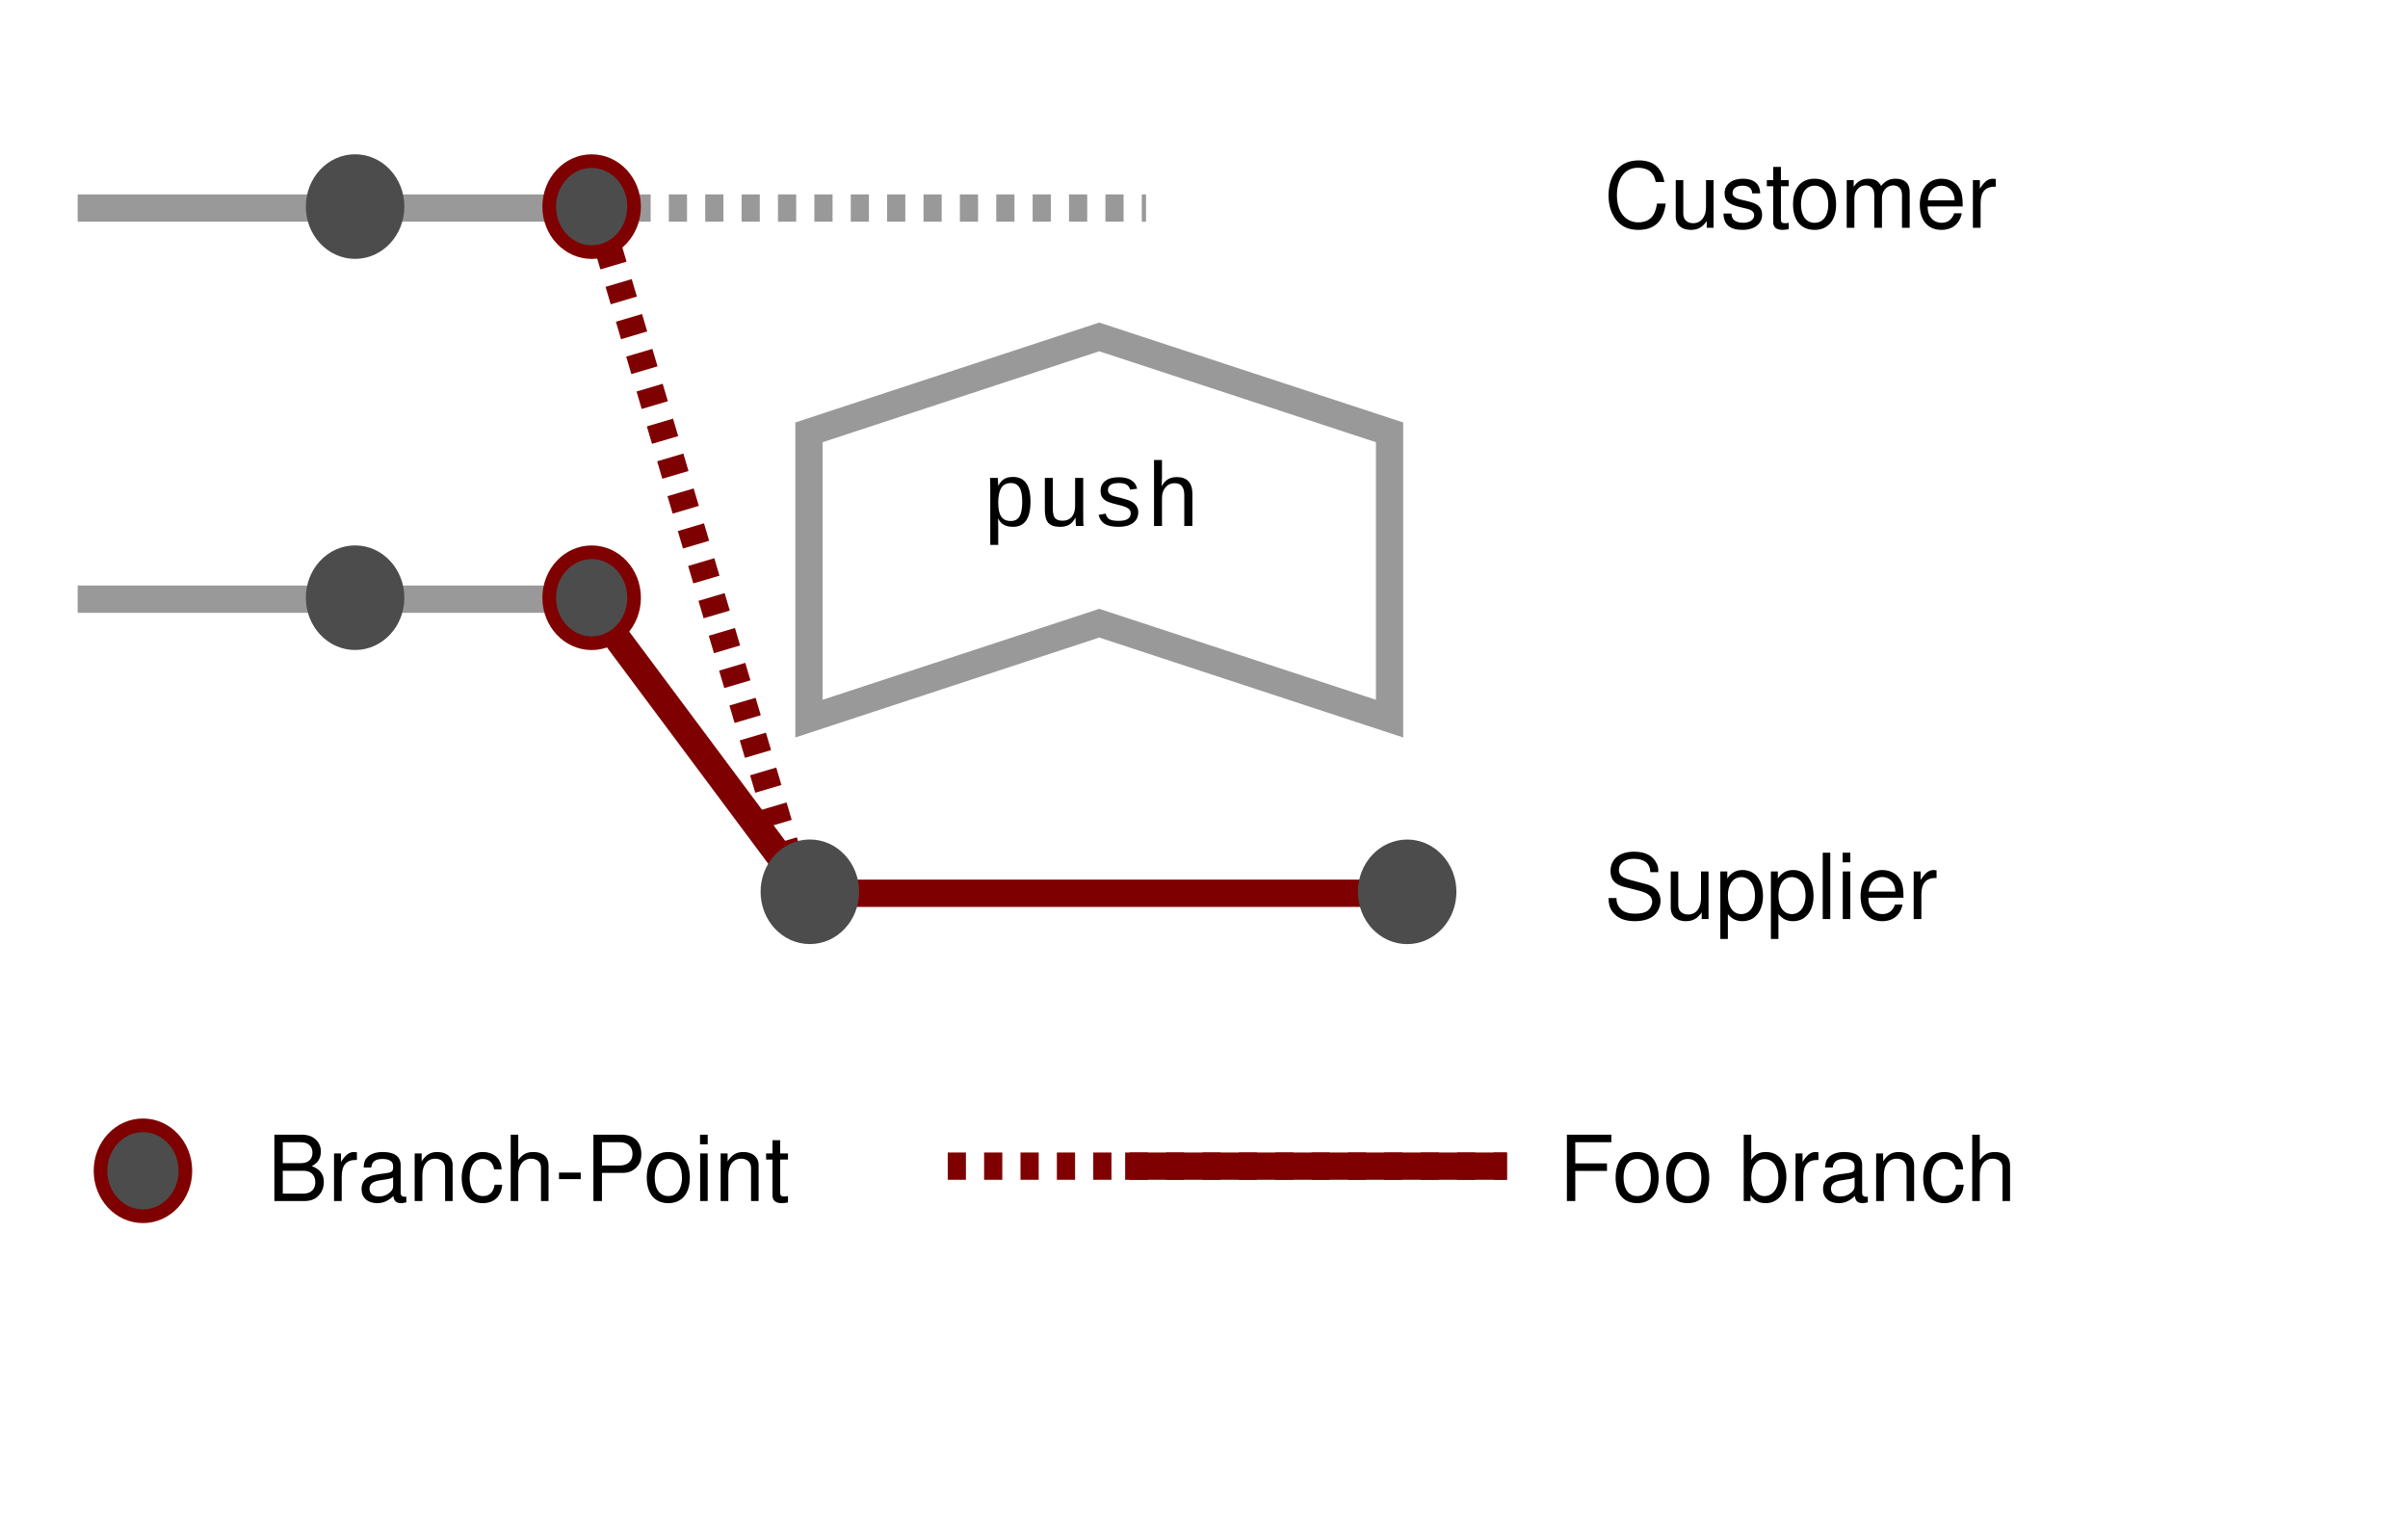
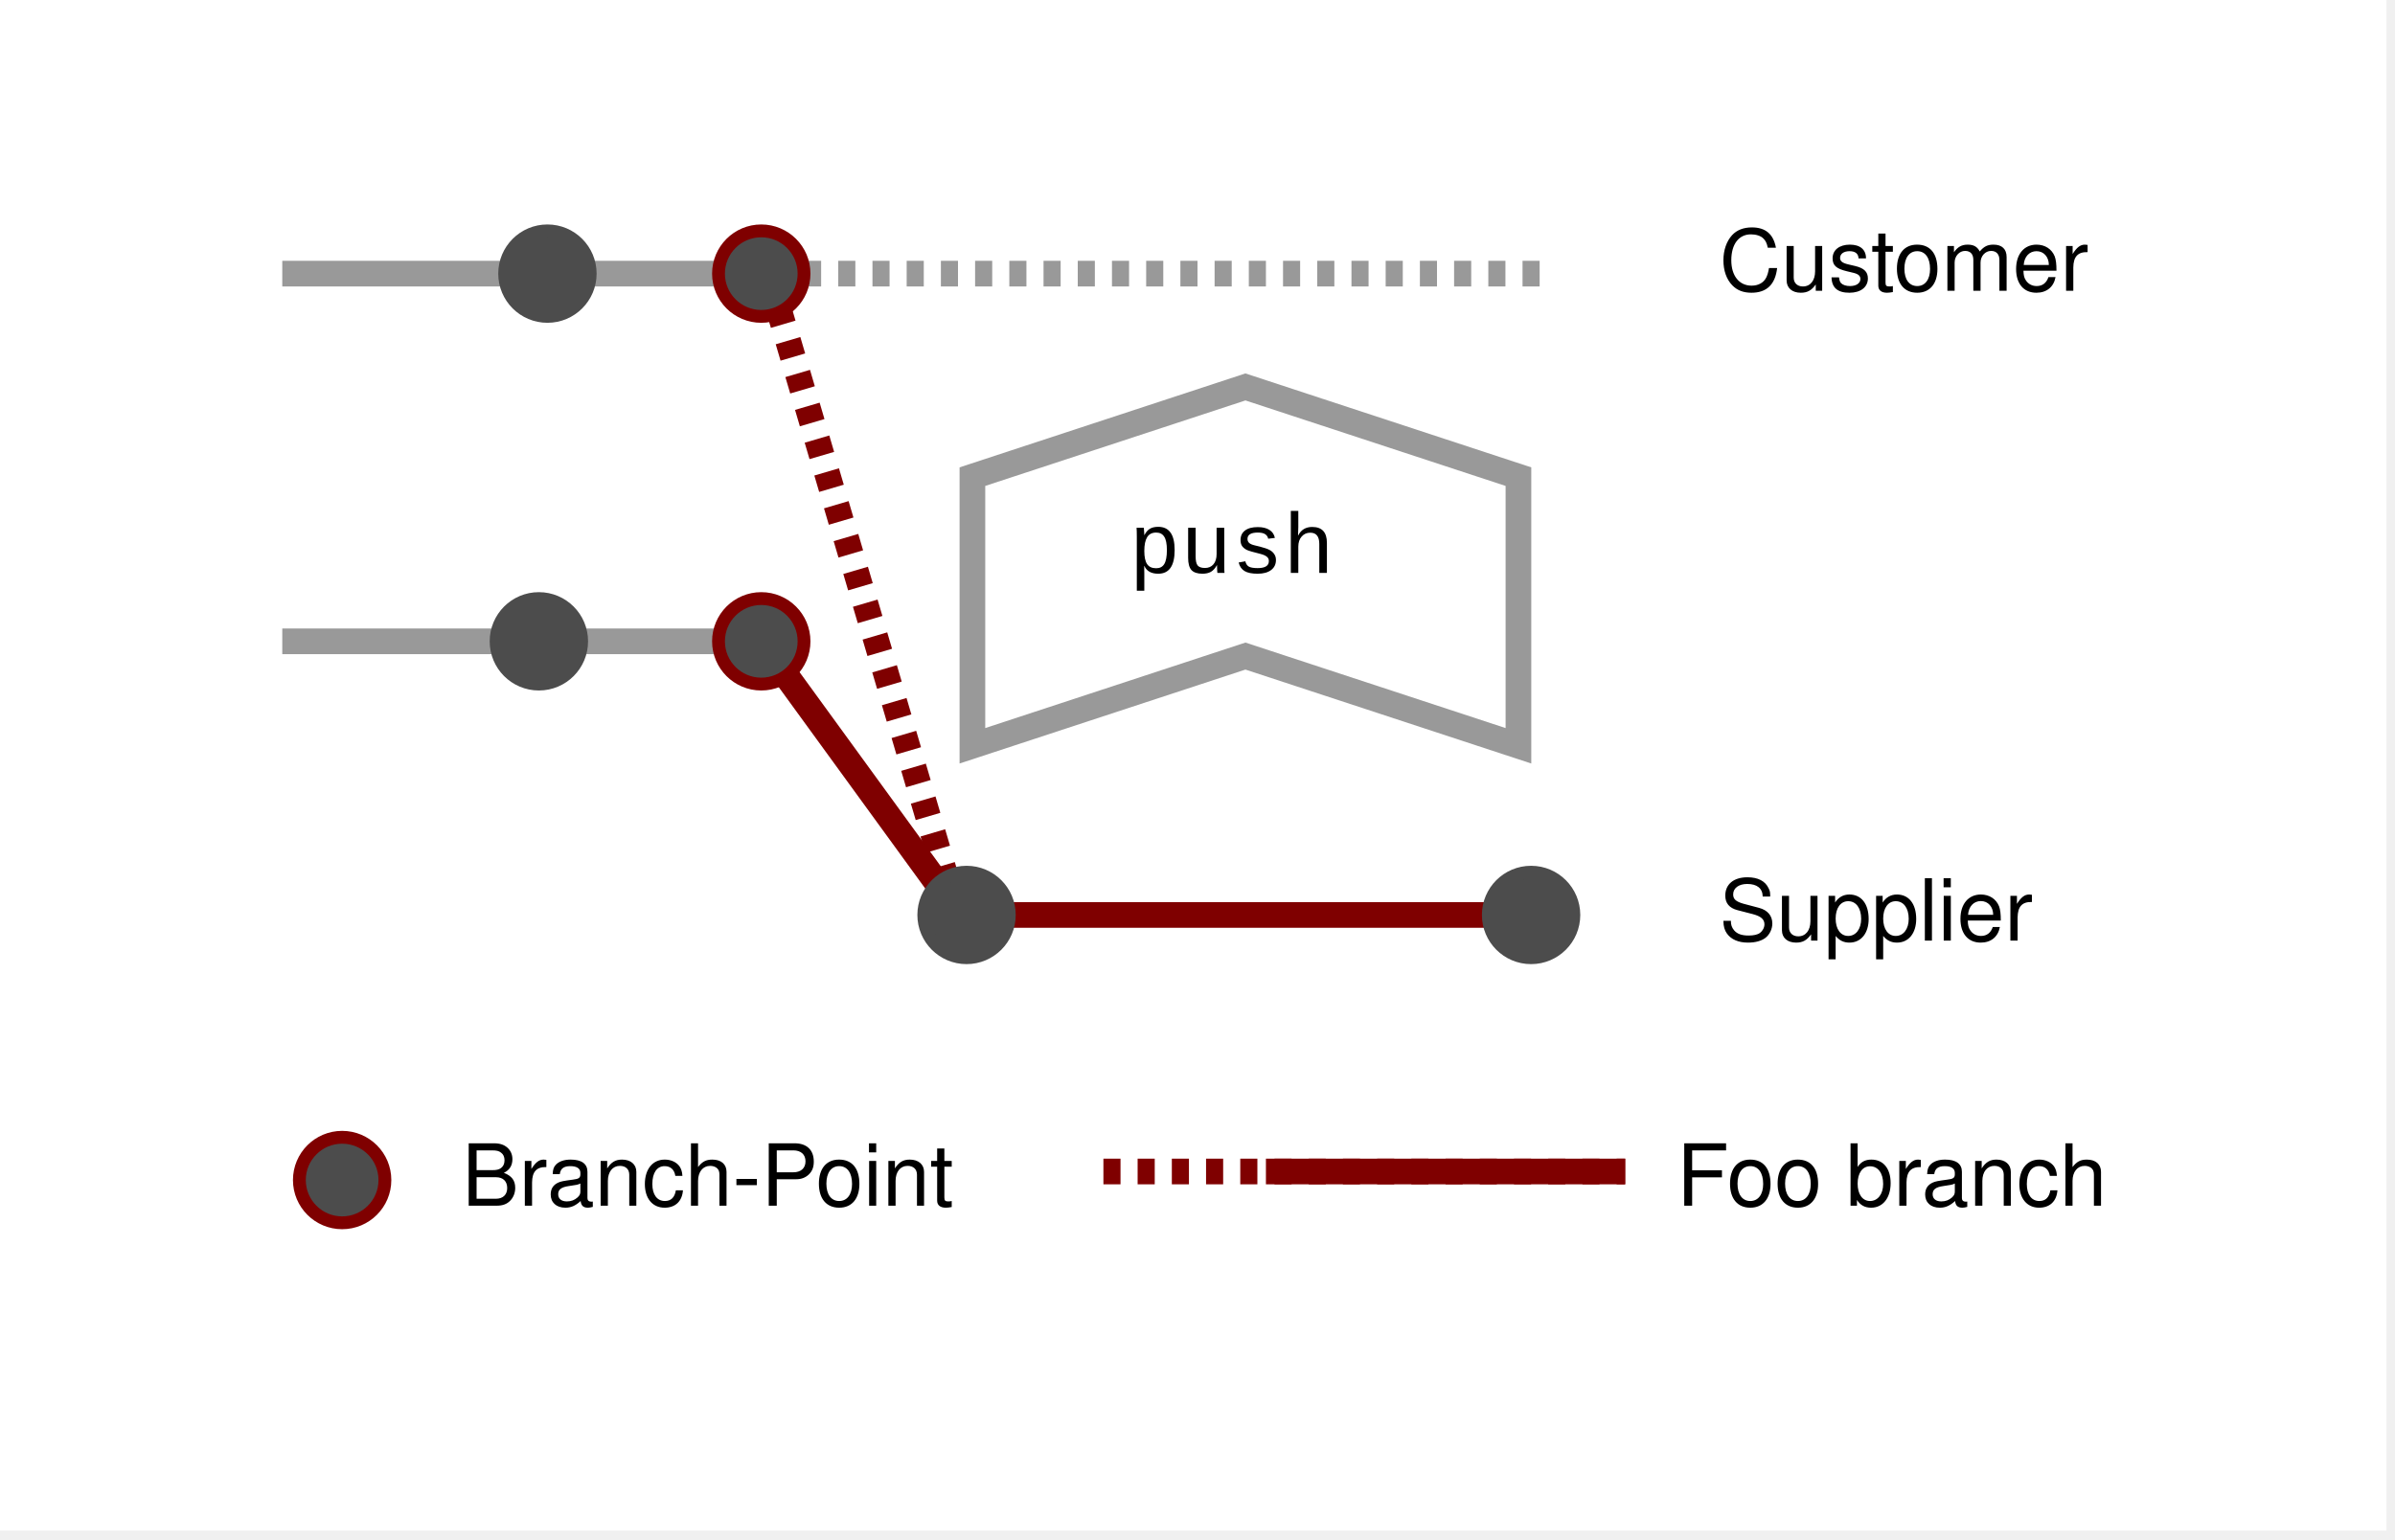
- <svg xmlns="http://www.w3.org/2000/svg" width="497" height="314" id="svg2" version="1.1">
-   <defs id="defs39" />
-   <g id="g4" transform="matrix(1.691825,0,0,1.691825,0.691825,-106.541)">
-     <rect id="canvas_background" height="316" width="499" y="-1" x="-1" fill="#ffffff" />
-     <g display="none" id="canvasGrid">
-       <rect y="0" x="0" height="153" width="309" id="rect10" stroke-width="0" fill="url(#gridpattern)" />
+ <svg xmlns="http://www.w3.org/2000/svg" width="280" height="180">
+   <g id="g4">
+     <rect fill="#ffffff" x="-1" y="-1" width="280" height="180" id="canvas_background" />
+     <g id="canvasGrid" display="none">
+       <rect fill="url(#gridpattern)" stroke-width="0" id="rect10" width="280" height="180" x="0" y="0" />
    </g>
  </g>
-   <g id="g12" transform="matrix(1.877202,0,0,1.877202,-46.75369,-17.98707)" style="display:inline">
-     <line stroke-linecap="undefined" stroke-linejoin="undefined" id="svg_1" y2="75.454" x2="93.911" y1="75.454" x1="33.444" style="fill:none;stroke:#999999;stroke-width:3" />
-     <ellipse ry="5" rx="4.666" id="svg_2" cy="75.292" cx="63.949" style="fill:#4c4c4c;stroke:#4c4c4c;stroke-width:1.5" />
-     <line stroke-linecap="undefined" stroke-linejoin="undefined" id="svg_8" y2="107.786" x2="178.591" y1="107.786" x1="117.108" style="fill:none;stroke:#7f0000;stroke-width:3" />
-     <line stroke-linecap="undefined" stroke-linejoin="undefined" id="svg_12" y2="104.951" x2="111.94" y1="36.856" x1="91.789" style="fill:none;stroke:#7f0000;stroke-width:3;stroke-dasharray:2, 2" />
-     <ellipse ry="5" rx="4.666" id="svg_13" cy="107.628" cx="179.621" style="fill:#4c4c4c;stroke:#4c4c4c;stroke-width:1.5" />
-     <line stroke-linecap="null" stroke-linejoin="null" id="svg_22" y2="108.191" x2="113.965" y1="75.682" x1="89.73" fill-opacity="null" stroke-opacity="null" style="fill:none;stroke:#7f0000;stroke-width:3" />
-     <ellipse ry="5" rx="4.666" id="svg_3" cy="75.297" cx="89.957" style="fill:#4c4c4c;stroke:#7f0000;stroke-width:1.5" />
-     <ellipse ry="5" rx="4.666" id="svg_30" cy="138.296" cx="40.623" style="fill:#4c4c4c;stroke:#7f0000;stroke-width:1.5" />
-     <text xml:space="preserve" font-size="10px" id="svg_34" y="141.621" x="54.277" style="font-size:10px;font-family:Helvetica, Arial, sans-serif;text-anchor:start;fill:#000000;stroke:#4c4c4c;stroke-width:0">Branch-Point</text>
-     <line stroke-linecap="undefined" stroke-linejoin="undefined" id="svg_17" y2="137.786" x2="190.591" y1="137.786" x1="129.108" style="fill:none;stroke:#7f0000;stroke-width:3;stroke-dasharray:2, 2" />
-     <text style="font-size:10px;font-family:Helvetica, Arial, sans-serif;text-anchor:start;fill:#000000;stroke:#4c4c4c;stroke-width:0" xml:space="preserve" font-size="10px" id="svg_18" y="141.621" x="196.277">Foo branch</text>
-     <line stroke-linecap="undefined" stroke-linejoin="undefined" id="svg_19" y2="32.454" x2="93.911" y1="32.454" x1="33.444" style="fill:none;stroke:#999999;stroke-width:3" />
-     <ellipse ry="5" rx="4.666" id="svg_20" cy="32.292" cx="63.949" style="fill:#4c4c4c;stroke:#4c4c4c;stroke-width:1.5" />
-     <line stroke-linecap="undefined" stroke-linejoin="undefined" id="svg_24" y2="32.454" x2="150.911" y1="32.454" x1="90.444" style="fill:none;stroke:#999999;stroke-width:3;stroke-dasharray:2, 2" />
-     <ellipse ry="5" rx="4.666" id="svg_21" cy="32.297" cx="89.957" style="fill:#4c4c4c;stroke:#7f0000;stroke-width:1.5" />
-     <ellipse ry="5" rx="4.666" id="svg_9" cy="107.623" cx="113.948" style="fill:#4c4c4c;stroke:#4c4c4c;stroke-width:1.5" />
-     <text xml:space="preserve" font-size="10px" id="svg_25" y="34.621" x="201.277" style="font-size:10px;font-family:Helvetica, Arial, sans-serif;text-anchor:start;fill:#000000;stroke:#4c4c4c;stroke-width:0">Customer</text>
-     <text style="font-size:10px;font-family:Helvetica, Arial, sans-serif;text-anchor:start;fill:#000000;stroke:#4c4c4c;stroke-width:0" xml:space="preserve" font-size="10px" id="svg_26" y="110.621" x="201.277">Supplier</text>
-     <path transform="matrix(0,-1,1,0,78.165,213.371)" id="svg_27" d="m 124.784,35.685 31.475,0 10.491,31.918 -10.491,31.918 -31.475,0 10.492,-31.918 -10.492,-31.918 z" fill-opacity="null" stroke-opacity="null" style="fill:none;stroke:#999999;stroke-width:3" />
-     <text xml:space="preserve" font-size="10px" id="svg_28" y="67.407" x="132.879" fill-opacity="null" stroke-opacity="null" style="font-size:10px;font-family:'Courier New', Courier, monospace;text-anchor:start;fill:#000000;stroke:#999999;stroke-width:0">push</text>
-     <line stroke-linecap="undefined" stroke-linejoin="undefined" id="svg_31" y2="137.786" x2="190.591" y1="137.786" x1="148.614" style="fill:none;stroke:#7f0000;stroke-width:3" />
+   <g display="inline" id="g12">
+     <line fill="none" stroke="#999999" stroke-width="3" x1="33" y1="75" x2="93" y2="75" id="svg_1" stroke-linejoin="undefined" stroke-linecap="undefined" />
+     <ellipse fill="#4c4c4c" stroke="#4c4c4c" stroke-width="1.5" cx="63" cy="75" id="svg_2" rx="5" ry="5" />
+     <line fill="none" stroke="#7f0000" stroke-width="3" x1="117" y1="107" x2="178" y2="107" id="svg_8" stroke-linejoin="undefined" stroke-linecap="undefined" />
+     <line fill="none" stroke="#7f0000" stroke-width="3" stroke-dasharray="2, 2" x1="91" y1="36" x2="111" y2="104" id="svg_12" stroke-linejoin="undefined" stroke-linecap="undefined" />
+     <ellipse fill="#4c4c4c" stroke="#4c4c4c" stroke-width="1.5" cx="179" cy="107" id="svg_13" rx="5" ry="5" />
+     <line fill="none" stroke="#7f0000" stroke-width="3" stroke-opacity="null" fill-opacity="null" x1="89" y1="75" x2="113" y2="108" id="svg_22" stroke-linejoin="null" stroke-linecap="null" />
+     <ellipse fill="#4c4c4c" stroke="#7f0000" stroke-width="1.5" cx="89" cy="75" id="svg_3" rx="5" ry="5" />
+     <ellipse fill="#4c4c4c" stroke="#7f0000" stroke-width="1.5" cx="40" cy="138" id="svg_30" rx="5" ry="5" />
+     <text font-family="Helvetica, Arial, sans-serif" text-anchor="start" fill="#000000" stroke="#4c4c4c" stroke-width="0" x="54" y="141" id="svg_34" font-size="10px" xml:space="preserve">Branch-Point</text>
+     <line fill="none" stroke="#7f0000" stroke-width="3" stroke-dasharray="2, 2" x1="129" y1="137" x2="190" y2="137" id="svg_17" stroke-linejoin="undefined" stroke-linecap="undefined" />
+     <text font-family="Helvetica, Arial, sans-serif" text-anchor="start" fill="#000000" stroke="#4c4c4c" stroke-width="0" x="196" y="141" id="svg_18" font-size="10px" xml:space="preserve">Foo branch</text>
+     <line fill="none" stroke="#999999" stroke-width="3" x1="33" y1="32" x2="93" y2="32" id="svg_19" stroke-linejoin="undefined" stroke-linecap="undefined" />
+     <ellipse fill="#4c4c4c" stroke="#4c4c4c" stroke-width="1.5" cx="64" cy="32" id="svg_20" rx="5" ry="5" />
+     <line fill="none" stroke="#999999" stroke-width="3" stroke-dasharray="2,2" x1="90" y1="32" x2="182" y2="32" id="svg_24" stroke-linejoin="undefined" stroke-linecap="undefined" />
+     <ellipse fill="#4c4c4c" stroke="#7f0000" stroke-width="1.5" cx="89" cy="32" id="svg_21" rx="5" ry="5" />
+     <ellipse fill="#4c4c4c" stroke="#4c4c4c" stroke-width="1.5" cx="113" cy="107" id="svg_9" rx="5" ry="5" />
+     <text font-family="Helvetica, Arial, sans-serif" text-anchor="start" fill="#000000" stroke="#4c4c4c" stroke-width="0" x="201" y="34" id="svg_25" font-size="10px" xml:space="preserve">Customer</text>
+     <text font-family="Helvetica, Arial, sans-serif" text-anchor="start" fill="#000000" stroke="#4c4c4c" stroke-width="0" x="201" y="110" id="svg_26" font-size="10px" xml:space="preserve">Supplier</text>
+     <path transform="rotate(-90, 145, 67)" fill="none" stroke="#999999" stroke-width="3" stroke-opacity="null" fill-opacity="null" d="m124.784,35.685l31.475,0l10.491,31.918l-10.491,31.918l-31.475,0l10.492,-31.918l-10.492,-31.918z" id="svg_27" />
+     <text font-family="'Courier New', Courier, monospace" text-anchor="start" fill="#000000" stroke="#999999" stroke-width="0" stroke-opacity="null" fill-opacity="null" x="132" y="67" id="svg_28" font-size="10px" xml:space="preserve">push</text>
+     <line fill="none" stroke="#7f0000" stroke-width="3" x1="148" y1="137" x2="190" y2="137" id="svg_31" stroke-linejoin="undefined" stroke-linecap="undefined" />
  </g>
</svg>
